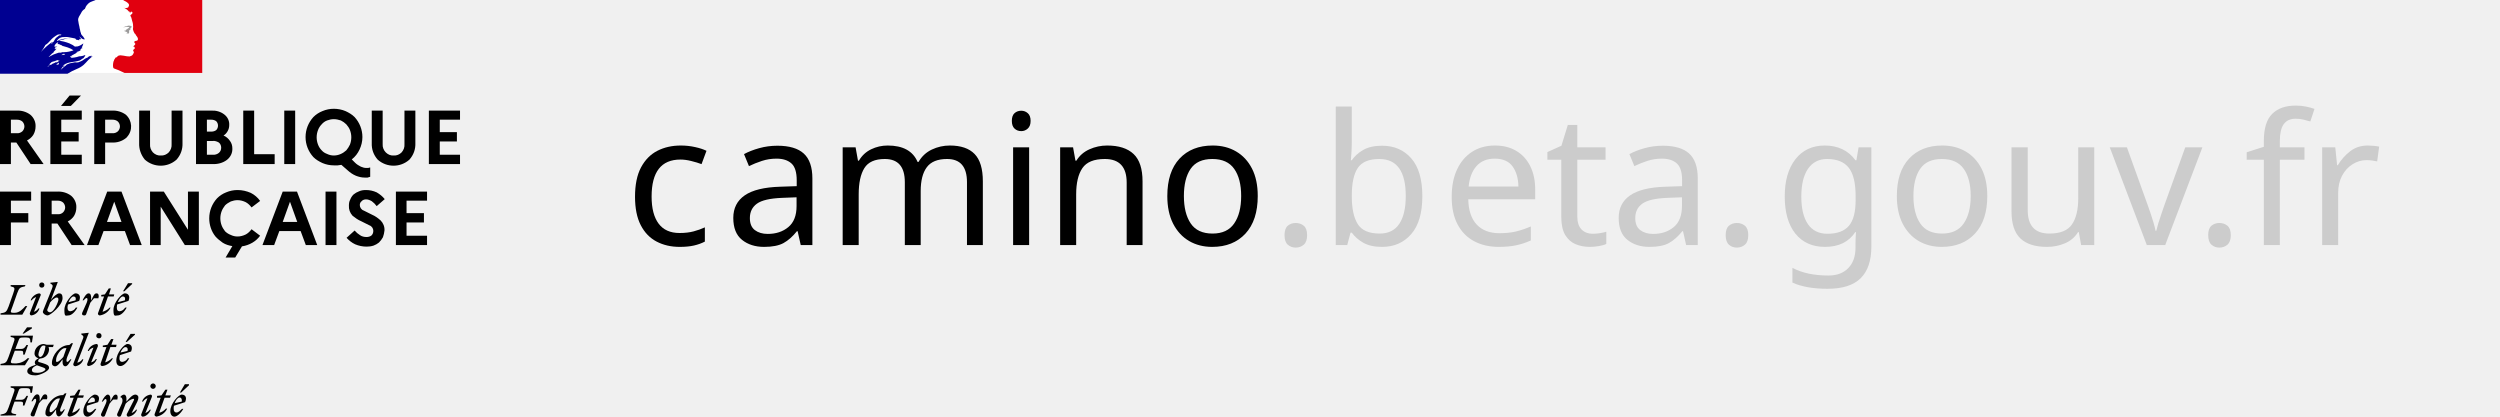
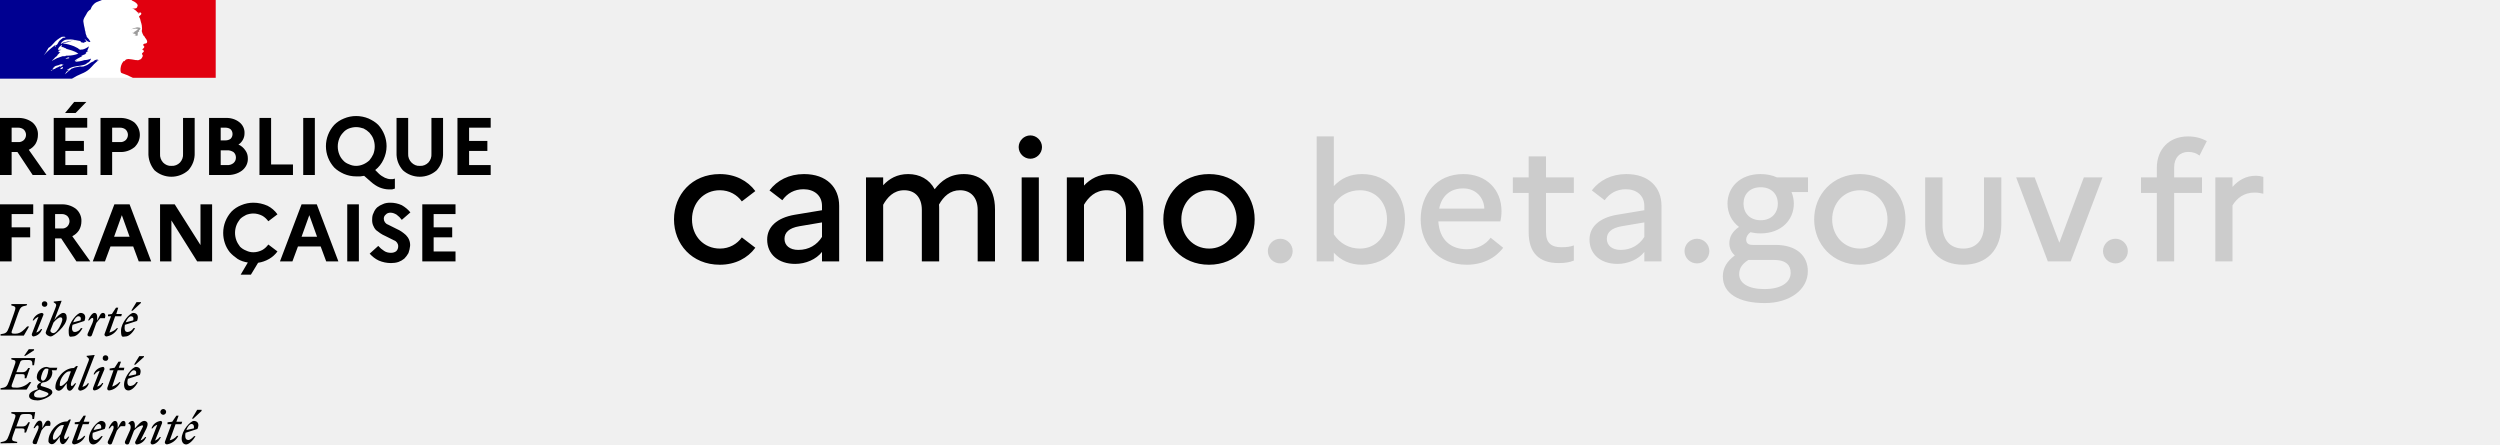
- <svg xmlns="http://www.w3.org/2000/svg" viewBox="0 0 768 128" fill-rule="evenodd" clip-rule="evenodd" stroke-linejoin="round" stroke-miterlimit="2">
-   <g font-family="'Marianne-Medium','Marianne'" font-weight="500" font-size="56">
-     <text x="293.87" y="5.077" transform="translate(-101.87 70.207)">
-             c<tspan x="324.558" y="5.077">a</tspan>mino
-         </text>
-     <text x="492.446" y="5.077" fill="#ccc" transform="translate(-101.87 70.207)">
-             .b<tspan x="544.75px 577.118px" y="5.077px 5.077px">et</tspan>a.<tspan x="647.062px 676.966px 712.638px 746.742px 773.062px 788.182px 809.518px" y="5.077px 5.077px 5.077px 5.077px 5.077px 5.077px 5.077px">gouv.fr</tspan>
-     </text>
+ <svg xmlns="http://www.w3.org/2000/svg" viewBox="0 0 720 128">
+   <g fill-rule="nonzero">
+     <path d="M207.36 71.589c-4.704 0-8.064-3.6-8.064-8.4 0-4.752 3.36-8.4 8.016-8.4 2.784 0 4.992 1.344 6.336 3.216l3.888-2.976c-2.208-2.976-5.808-4.896-10.224-4.896-8.112 0-13.2 6-13.2 13.056 0 7.056 5.088 13.056 13.2 13.056 4.464 0 8.016-1.92 10.224-4.896l-3.888-2.976c-1.344 1.872-3.552 3.216-6.288 3.216zM229.008 76.005c3.024 0 6.048-1.296 7.728-3.456v2.736h4.944V59.301c0-5.328-3.6-9.168-10.128-9.168-4.32 0-7.776 1.824-9.936 4.704l3.696 2.832c1.392-1.968 3.456-3.168 6.096-3.168 3.12 0 5.328 1.824 5.328 4.8v1.248l-7.824 1.296c-5.136.864-7.968 3.504-7.968 7.152 0 4.272 3.264 7.008 8.064 7.008zm-3.072-7.2c0-1.824 1.248-3.12 4.272-3.648l6.528-1.104v4.176c-1.44 2.304-3.792 3.744-6.816 3.744-2.496 0-3.984-1.296-3.984-3.168zM249.408 75.285h4.944v-16.32c1.152-2.064 2.976-4.176 6.048-4.176 3.168 0 5.088 2.112 5.088 5.664v14.832h4.992V60.261c0-.48 0-.912-.048-1.344 1.296-2.304 3.168-4.128 6.048-4.128 3.12 0 5.088 2.112 5.088 5.664v14.832h4.992V60.261c0-6.672-3.888-10.128-8.928-10.128-4.176 0-6.576 1.968-8.448 4.368-1.536-2.88-4.32-4.368-7.632-4.368-3.216 0-5.472 1.344-7.2 3.216v-2.256h-4.944v24.192zM296.736 45.717c1.824 0 3.36-1.536 3.36-3.36 0-1.824-1.536-3.36-3.36-3.36-1.824 0-3.36 1.536-3.36 3.36 0 1.824 1.536 3.36 3.36 3.36zm-2.496 29.568h4.944V51.093h-4.944v24.192zM307.248 75.285h4.944v-16.32c1.248-2.112 3.216-4.176 6.528-4.176 3.456 0 5.568 2.304 5.568 6.144v14.352h4.992V60.741c0-7.008-4.08-10.608-9.408-10.608-3.456 0-5.856 1.392-7.68 3.312v-2.352h-4.944v24.192zM348.192 50.133c-7.824 0-13.152 5.904-13.152 13.056 0 7.152 5.328 13.056 13.152 13.056 7.872 0 13.152-5.904 13.152-13.056 0-7.152-5.28-13.056-13.152-13.056zm.048 21.456c-4.656 0-8.016-3.744-8.016-8.4 0-4.656 3.36-8.4 8.016-8.4 4.56 0 7.92 3.696 7.92 8.4 0 4.608-3.36 8.4-7.92 8.4z" />
+     <path d="M368.736 75.861a3.544 3.544 0 003.552-3.552c0-1.92-1.584-3.552-3.552-3.552-2.016 0-3.6 1.632-3.6 3.552 0 1.968 1.584 3.552 3.6 3.552zM404.64 63.189c0-7.056-4.752-13.056-12.336-13.056-3.504 0-6.096 1.248-8.16 3.456V39.285H379.2v36h4.944v-2.496c2.064 2.208 4.656 3.456 8.16 3.456 7.584 0 12.336-6 12.336-13.056zm-12.96-8.4c4.656 0 7.776 3.648 7.776 8.4 0 4.752-3.12 8.4-7.776 8.4-3.12 0-5.76-1.44-7.536-4.08v-8.64c1.68-2.592 4.368-4.08 7.536-4.08zM432.912 71.349l-3.6-2.88c-1.488 2.016-3.936 3.312-6.864 3.312-4.656 0-7.872-2.736-8.208-8.016h17.856c.192-.72.336-1.824.336-2.976 0-6.144-4.32-10.656-10.992-10.656-7.68 0-12.288 5.808-12.288 13.056 0 7.056 4.944 13.056 13.296 13.056 4.512 0 8.208-1.872 10.464-4.896zm-11.52-17.088c3.744 0 6 2.736 6.096 5.808H414.48c.768-3.744 3.264-5.808 6.912-5.808zM440.256 66.885c0 5.904 2.976 8.88 8.64 8.88 1.872 0 3.216-.24 4.368-.72v-4.368c-.864.336-1.968.528-3.6.528-2.688 0-4.416-1.056-4.416-4.32V55.557h8.016v-4.464h-8.016v-6.048h-4.992v6.048h-4.56v4.464h4.56v11.328zM465.84 76.005c3.024 0 6.048-1.296 7.728-3.456v2.736h4.944V59.301c0-5.328-3.6-9.168-10.128-9.168-4.32 0-7.776 1.824-9.936 4.704l3.696 2.832c1.392-1.968 3.456-3.168 6.096-3.168 3.12 0 5.328 1.824 5.328 4.8v1.248l-7.824 1.296c-5.136.864-7.968 3.504-7.968 7.152 0 4.272 3.264 7.008 8.064 7.008zm-3.072-7.2c0-1.824 1.248-3.12 4.272-3.648l6.528-1.104v4.176c-1.44 2.304-3.792 3.744-6.816 3.744-2.496 0-3.984-1.296-3.984-3.168zM488.736 75.861a3.544 3.544 0 003.552-3.552c0-1.92-1.584-3.552-3.552-3.552-2.016 0-3.6 1.632-3.6 3.552 0 1.968 1.584 3.552 3.6 3.552zM496.176 79.605c0 4.944 4.608 7.68 12.048 7.68 7.344 0 12.432-3.936 12.432-9.168 0-4.368-3.12-7.584-9.36-7.584h-6.576c-1.296 0-1.824-.576-1.824-1.584 0-.72.432-1.44 1.2-2.064.912.192 1.872.336 2.928.336 6 0 9.6-3.888 9.6-8.592 0-1.152-.24-2.304-.672-3.312h4.752v-4.224h-8.928c-1.344-.624-2.928-.96-4.752-.96-5.904 0-9.504 3.84-9.504 8.496 0 2.688 1.2 5.136 3.312 6.72-1.872 1.296-2.784 2.832-2.784 4.752 0 1.248.528 2.544 1.584 3.456-2.256 1.68-3.456 3.6-3.456 6.048zm10.896-16.176c-3.12 0-4.944-2.064-4.944-4.8 0-2.688 1.824-4.704 4.944-4.704s4.944 2.016 4.944 4.704c0 2.736-1.824 4.8-4.944 4.8zm-6.192 15.504c0-1.728.96-3.024 2.688-4.08h7.248c3.696 0 4.896 1.632 4.896 3.696 0 2.832-2.784 4.704-7.584 4.704-4.56 0-7.248-1.632-7.248-4.32zM535.632 50.133c-7.824 0-13.152 5.904-13.152 13.056 0 7.152 5.328 13.056 13.152 13.056 7.872 0 13.152-5.904 13.152-13.056 0-7.152-5.28-13.056-13.152-13.056zm.048 21.456c-4.656 0-8.016-3.744-8.016-8.4 0-4.656 3.36-8.4 8.016-8.4 4.56 0 7.92 3.696 7.92 8.4 0 4.608-3.36 8.4-7.92 8.4zM571.392 64.917c0 4.176-2.256 6.672-5.952 6.672-3.792 0-6-2.496-6-6.672V51.093h-4.992v13.584c0 7.248 4.176 11.568 10.992 11.568 6.768 0 10.944-4.32 10.944-11.568V51.093h-4.992v13.824zM580.656 51.093l9.12 24.192h6.576l9.168-24.192h-5.376l-7.056 18.816-7.104-18.816h-5.328zM609.264 75.861a3.544 3.544 0 003.552-3.552c0-1.92-1.584-3.552-3.552-3.552-2.016 0-3.6 1.632-3.6 3.552 0 1.968 1.584 3.552 3.6 3.552zM616.608 51.093v4.464h4.56v19.728h4.992V55.557h8.016v-4.464h-8.016v-2.928c0-2.736 1.632-4.416 4.08-4.416 1.344 0 2.4.432 3.216 1.056l2.112-4.176c-1.392-.768-3.216-1.344-5.424-1.344-5.616 0-8.976 3.888-8.976 9.024v2.784h-4.56zM638.016 75.285h4.944V59.157c1.248-2.064 3.264-3.696 6.336-3.696 1.008 0 1.776.144 2.544.336v-4.848a7.212 7.212 0 00-2.112-.336c-2.976 0-5.088 1.344-6.768 3.216v-2.736h-4.944v24.192z" fill="#ccc" />
  </g>
  <g fill-rule="nonzero">
    <path d="M55.188 122.098c.398 0 .797.399.638 1.276l-2.154.479c.319-.957.957-1.755 1.516-1.755m1.116 3.509h-.399c-.558.559-1.116 1.117-1.674 1.117-.559 0-.878-.399-.878-1.117 0-.319 0-.638.08-.957l3.429-1.116c.718-1.595-.079-2.313-1.036-2.313-.957 0-3.509 2.712-3.509 5.104 0 1.037.558 1.675 1.276 1.675.717 0 1.914-.957 2.711-2.393m-.638-5.024l2.393-2.233v-.319h-1.276l-1.516 2.552h.399zm-7.417 1.595h1.117l-1.835 4.945c-.159.319 0 .717.319.797.08 0 .08 0 .16.08 1.435-.239 2.711-1.117 3.35-2.472h-.399c-.559.638-1.276 1.116-2.074 1.276l1.675-4.626h1.675l.239-.718h-1.675l.638-1.754h-.638l-1.196 1.754-1.356.16v.558zm-1.595-.239c.16-.479-.159-.718-.399-.718-1.196.16-2.233.957-2.631 2.153h.319c.319-.478.797-.877 1.355-1.036l-1.914 4.944c-.079.319.08.638.399.718h.08c.877 0 1.994-.957 2.472-2.153h-.319c-.319.478-.797.797-1.356 1.036l1.994-4.944zm.399-2.472c.478-.08.797-.399.797-.878 0-.398-.398-.797-.797-.797-.479 0-.798.319-.877.797 0 .479.398.878.877.878m-11.006 7.576c-.159.319-.079.718.24.877.079.08.239.08.319.08.398 0 .478-.08.638-.479l1.355-3.509c.638-.717 1.436-1.276 2.313-1.515.399 0 .319.319.08.718l-1.994 3.908c-.159.239-.08.638.16.797.079.08.239.08.319.08 1.196-.16 2.233-1.037 2.631-2.153h-.319c-.319.478-.797.797-1.355 1.036l1.754-3.509c.16-.398.319-.797.319-1.196.08-.478-.319-.877-.797-.957h-.16c-.797 0-1.675.957-2.711 2.153v-.957c0-.638-.24-1.196-.798-1.196-.478.08-.877.399-1.116.798.638 0 .957.957.478 1.993l-1.356 3.031zm0-4.307c.24-.797.08-1.515-.478-1.515-.558 0-.957.558-1.675 2.153v-.957c0-.638-.239-1.196-.797-1.196-.559 0-1.356 1.037-1.835 2.153h.319c.319-.478.638-.797.878-.797.239 0 .478.478 0 1.515l-1.356 2.951c-.16.319-.08.718.239.877.08.08.239.08.319.08.399 0 .479-.08.638-.479l1.356-3.509c.319-.478.718-.877 1.116-1.276h1.276zm-7.656-.638c.479 0 .878.399.718 1.276l-2.153.479c.319-.957.957-1.755 1.435-1.755m1.197 3.509h-.399c-.558.559-1.117 1.117-1.675 1.117s-.877-.399-.877-1.117c0-.319 0-.638.08-.957l3.429-1.116c.718-1.595-.08-2.313-1.037-2.313s-3.509 2.712-3.509 5.104c0 1.037.479 1.675 1.276 1.675.798 0 1.914-.957 2.712-2.393m-8.055-3.429h1.116l-1.834 4.945c-.16.319 0 .717.319.797.08 0 .08 0 .159.08a4.056 4.056 0 003.27-2.472h-.319c-.558.638-1.276 1.116-2.073 1.276l1.674-4.626h1.675l.24-.718h-1.675l.638-1.754h-.638l-1.197 1.754-1.355.16v.558zm-6.301 3.828c0-1.515 1.675-3.589 2.632-3.589h.558l-.957 2.632c-.558.718-1.435 1.595-1.834 1.595s-.399-.239-.399-.638m5.184-5.184h-.478l-.559.559h-.159c-2.871 0-5.264 3.19-5.264 5.502-.079.559.319.957.878 1.037h.159c.718 0 1.436-1.037 2.233-2.153v.319c-.08 1.196.319 1.834.877 1.834.559 0 1.356-1.116 1.835-2.153h-.319c-.319.478-.638.718-.878.718-.239 0-.478-.479 0-1.436l1.675-4.227zm-5.981 1.835c.239-.798.08-1.516-.558-1.516s-.878.559-1.675 2.154v-.957c0-.638-.16-1.197-.798-1.197s-1.276 1.037-1.754 2.154h.319c.319-.479.638-.798.877-.798s.479.479 0 1.515l-1.356 2.951c-.239.558 0 .957.559.957.558 0 .478-.08.638-.478l1.276-3.509c.319-.479.717-.878 1.196-1.276h1.276zm-9.57 4.944l.159-.319c-1.674-.319-1.834-.319-1.196-2.153l.638-1.755H6.3c.798 0 .878.319.718 1.197h.479l1.116-2.951h-.478c-.399.718-.718 1.196-1.675 1.196H4.705l.957-2.632c.24-.797.479-.957 1.595-.957h.798c1.116 0 1.276.319 1.276 1.436h.478l.319-1.994H3.27v.399c1.356.239 1.435.399.797 2.073l-1.435 4.068c-.638 1.754-.877 1.834-2.472 2.153v.319l4.705-.08zm33.655-20.974c.478 0 .877.319.638 1.196l-2.154.479c.399-.957 1.037-1.675 1.516-1.675m1.196 3.429h-.479c-.319.638-.957 1.037-1.674 1.117-.559 0-.878-.319-.878-1.117 0-.319.08-.638.16-.957l3.429-1.116c.638-1.595-.159-2.313-1.116-2.313-.957 0-3.43 2.711-3.43 5.104 0 1.116.479 1.675 1.276 1.675.798 0 1.914-.878 2.712-2.393m-.718-5.024l2.472-2.233v-.239h-1.355l-1.516 2.472h.399zm-7.417 1.595h1.117l-1.755 4.944c-.159.479 0 .878.479.878 1.435-.16 2.632-1.117 3.27-2.393h-.319c-.559.558-1.276 1.037-2.074 1.276l1.595-4.705h1.755l.159-.718h-1.595l.638-1.754h-.718l-1.116 1.754-1.436.239v.479zm-1.515-.239c.08-.479-.159-.718-.399-.718-1.276.159-2.312.957-2.711 2.153h.319c.319-.558.877-.877 1.435-1.037l-1.914 4.945c-.159.478.16.718.399.718 1.196-.16 2.153-1.037 2.552-2.154h-.319c-.319.559-.877.878-1.435 1.037l2.073-4.944zm.319-2.473c.399.08.718-.239.798-.638v-.159c0-.479-.319-.798-.798-.798-.478 0-.797.319-.797.798-.08.399.239.718.638.797h.159m-6.619 7.417l3.509-9.092h-.16l-2.153.24v.239l.399.319c.399.319.319.558-.08 1.515l-2.712 7.098c-.159.319 0 .718.319.798.08 0 .08 0 .16.079 1.196-.159 2.233-.957 2.552-2.153h-.319c-.319.558-.877.877-1.515 1.037m-6.54-.798c0-1.595 1.675-3.668 2.632-3.668h.558l-.957 2.711c-.558.638-1.435 1.516-1.914 1.516-.478 0-.319-.24-.319-.638m5.184-5.104h-.479l-.638.558h-.079c-2.871 0-5.264 3.19-5.264 5.503-.08.558.319.957.877 1.036h.08c.798 0 1.515-1.036 2.313-2.153v.399c-.08 1.116.239 1.754.877 1.754s1.276-1.116 1.834-2.153h-.319c-.398.479-.717.798-.957.798-.239 0-.398-.479 0-1.516l1.755-4.226zm-12.601 8.214c0-.638.638-1.037 1.516-1.436l1.355.479c.957.319 1.276.478 1.276.797 0 .319-1.036 1.037-2.392 1.037-1.356 0-1.755-.239-1.755-.877m2.552-3.988c-.398 0-.558-.398-.558-.797s.558-2.712 1.515-2.712c.957 0 .559.319.559.718 0 .399-.559 2.791-1.516 2.791m2.712 3.35c0-.798-.718-1.037-1.914-1.436-1.196-.398-1.436-.319-1.436-.638 0-.398.24-.717.638-.797 1.516-.08 2.632-1.276 2.712-2.791 0-.24-.08-.479-.16-.718h1.356l.239-.718h-2.153l-.877-.239c-1.515 0-2.791 1.276-2.871 2.791-.08.798.478 1.436 1.276 1.595-.798.399-1.196.798-1.196 1.276 0 .239.079.558.319.718-1.835.558-2.632 1.116-2.632 1.994 0 .877 1.116 1.276 2.472 1.276 1.356 0 4.227-1.276 4.227-2.313m-8.693-5.264c.798 0 .798.319.718 1.197h.478l1.037-2.951h-.478c-.399.638-.718 1.196-1.595 1.196H4.705l.957-2.472c.24-.877.479-1.037 1.595-1.037h.798c1.116 0 1.276.319 1.276 1.515h.478l.319-2.073H3.27v.399c1.356.239 1.435.398.797 2.073l-1.435 4.067c-.638 1.755-.877 1.914-2.472 2.154v.398h7.496l1.356-2.153h-.558c-.878.957-2.154 1.515-3.509 1.595-1.994 0-1.835-.08-1.117-1.994l.718-1.914H6.38zm.957-5.263l2.472-1.595v-.319H8.294l-1.356 1.914h.399zm30.385-11.405c.479 0 .877.319.638 1.197l-2.153.558c.399-1.037 1.037-1.755 1.515-1.755m1.196 3.43h-.478c-.399.638-.957 1.036-1.675 1.116-.558 0-.877-.319-.877-1.116 0-.798.08-.638.08-.957l3.509-1.117c.638-1.595-.16-2.313-1.117-2.313s-3.509 2.792-3.509 5.104c0 2.313.558 1.675 1.356 1.675.797 0 1.914-.877 2.711-2.392m-.717-5.025l2.392-2.233v-.239h-1.276l-1.515 2.472h.399zm-7.098 1.595h.877L30.146 96.1c-.16.239 0 .638.239.717.08.08.16.08.319.08 1.436-.239 2.632-1.116 3.27-2.392h-.319c-.558.638-1.356 1.036-2.153 1.276l1.674-4.706h1.755l.159-.638h-1.595l.559-1.834h-.638l-1.197 1.834-1.116.16v.478zm-.877.559c.239-.798.079-1.516-.559-1.516s-.877.559-1.674 2.233v-.957c0-.638-.16-1.276-.798-1.276s-1.356 1.117-1.834 2.154h.319c.399-.479.718-.718.957-.718s.399.399 0 1.435l-1.356 3.031c-.239.558 0 .877.558.877.319.08.559-.159.638-.399l1.276-3.509 1.117-1.355h1.356zm-7.657-.559c.479 0 .878.319.638 1.197l-2.153.558c.399-1.037 1.037-1.755 1.515-1.755m1.197 3.43h-.479c-.319.638-.957 1.036-1.675 1.116-.558 0-.877-.319-.877-1.116 0-.319.08-.638.16-.957l3.429-1.117c.638-1.595-.16-2.313-1.117-2.313s-3.429 2.792-3.429 5.104c0 2.313.479 1.675 1.276 1.675.798 0 1.914-.877 2.712-2.392m-8.454 1.435c-.319 0-.797-.319-.797-.638s.159-.478.319-.957l.558-1.435c.558-.718 1.515-1.516 1.994-1.516.478 0 .558.24.558.718 0 .479-1.276 3.828-2.632 3.828m3.908-4.386c0-1.037-.399-1.436-1.037-1.436-.638 0-1.754.957-2.552 2.074l2.074-5.423v-.16l-2.233.24v.239l.478.319c.399.319.239.638-.08 1.515l-2.312 5.742c-.16.399-.319.718-.399 1.117 0 .558.797 1.116 1.515 1.116.718 0 4.546-3.03 4.546-5.343m-6.779-.718c.16-.239.08-.558-.159-.638-.08 0-.16-.08-.24-.08-1.196.16-2.233 1.037-2.631 2.154h.319c.319-.479.797-.798 1.355-1.037l-1.914 4.944c-.079.319.08.638.399.718h.08c1.196-.159 2.153-1.037 2.472-2.153h-.319c-.319.478-.797.877-1.356 1.037l1.994-4.945zm.399-2.472c.478 0 .797-.319.797-.798 0-.478-.319-.797-.797-.797-.479 0-.798.319-.798.797 0 .479.319.798.798.798m-5.024-.798H3.27v.399c1.276.319 1.435.399.797 2.153l-1.435 4.068C1.994 95.86 1.755 96.02.16 96.259v.399h6.699l1.515-2.632h-.558c-.798.877-1.835 2.074-3.35 2.074-1.515 0-1.276-.16-.638-1.914l1.436-4.068c.638-1.754.877-1.834 2.392-2.153l.16-.399zM0 50.402V33.974h5.024c1.516-.08 3.031.319 4.307 1.276 1.037.877 1.675 2.233 1.595 3.589 0 .957-.239 1.834-.718 2.631a4.868 4.868 0 01-1.914 1.675l5.104 7.257H9.411l-4.387-6.619H3.35v6.619H0zm5.184-13.637H3.35v4.147h1.834c.638.08 1.196-.159 1.675-.558.398-.399.638-.957.638-1.515 0-.559-.24-1.117-.638-1.516-.479-.398-1.037-.558-1.675-.558zM15.472 50.402V33.974h9.649v2.791h-6.3v3.828h5.343v2.871h-5.343v4.067h6.3v2.871h-9.649zm6.3-17.864h-3.031l2.632-3.19h3.509l-3.11 3.19zM28.95 50.402V33.974h5.502a6.632 6.632 0 014.227 1.276c1.994 1.834 2.153 4.865.319 6.858-.08.08-.159.24-.319.319a6.257 6.257 0 01-4.227 1.356h-2.153v6.619H28.95zm5.582-13.637h-2.233v4.147h2.233c.638.08 1.196-.159 1.675-.558.399-.399.638-.957.638-1.515 0-.559-.239-1.117-.638-1.516-.479-.398-1.037-.558-1.675-.558zM52.715 44.262V33.974h3.35v9.969c.08 1.914-.558 3.668-1.834 5.104a7.31 7.31 0 01-9.73 0c-1.196-1.436-1.834-3.27-1.755-5.104v-9.969h3.35v10.288c-.08.957.239 1.834.877 2.552.638.638 1.515 1.036 2.393.957.957.079 1.834-.319 2.472-.957.638-.718.957-1.595.877-2.552zM60.212 50.402V33.974h4.705c1.436-.08 2.871.319 3.988 1.196 1.036.798 1.595 1.994 1.515 3.27 0 .638-.16 1.276-.479 1.834-.319.558-.717 1.037-1.276 1.356.798.319 1.516.957 1.994 1.675.479.638.718 1.435.718 2.233.08 1.435-.558 2.711-1.675 3.588-1.276.957-2.871 1.356-4.466 1.276h-5.024zm4.705-13.637h-1.356v3.669h1.356c.558 0 1.117-.16 1.515-.479.718-.718.718-1.994 0-2.711-.398-.319-.957-.479-1.515-.479zm.479 6.54h-1.835v4.226h1.835c.638.08 1.355-.159 1.834-.558.478-.399.718-.957.718-1.595s-.24-1.196-.718-1.595c-.558-.319-1.196-.558-1.834-.478zM74.726 50.402V33.974h3.35v13.398h6.3v3.03h-9.65zM87.327 33.974h3.35v16.429h-3.35zM109.099 50.004c.479.478 1.117.877 1.755 1.196.558.239 1.116.399 1.674.399h.559l.638-.16v2.871l-.798.24h-.957c-.877 0-1.834-.24-2.632-.559-.957-.398-1.754-.957-2.552-1.674l-1.914-1.675-1.116.159h-1.196a8.907 8.907 0 01-3.51-.718c-1.036-.478-1.993-1.036-2.791-1.834-1.515-1.675-2.392-3.828-2.392-6.141 0-2.312.877-4.466 2.392-6.14a8.1 8.1 0 012.791-1.835 8.923 8.923 0 013.51-.717c1.196 0 2.472.239 3.588.717 1.037.479 1.994 1.037 2.792 1.835 1.515 1.674 2.392 3.828 2.392 6.14 0 1.356-.319 2.632-.877 3.828-.558 1.197-1.356 2.233-2.393 3.031l1.037 1.037zm-6.539-2.233c1.435 0 2.791-.638 3.828-1.595.478-.559.797-1.117 1.116-1.755a6.167 6.167 0 000-4.466c-.239-.638-.638-1.196-1.116-1.754a6.387 6.387 0 00-1.675-1.197c-.718-.239-1.436-.398-2.153-.398-.718 0-1.436.159-2.074.398a4.078 4.078 0 00-1.675 1.197 5.064 5.064 0 00-1.116 1.754 6.156 6.156 0 000 4.466 5.078 5.078 0 001.116 1.755c.479.558 1.037.877 1.675 1.116a4.655 4.655 0 002.074.479zM124.252 44.262V33.974h3.349v9.969c.08 1.914-.558 3.668-1.834 5.104a7.31 7.31 0 01-9.73 0c-1.276-1.436-1.914-3.19-1.834-5.104v-9.969h3.35v10.288c-.08.957.319 1.914.957 2.552.638.638 1.515 1.036 2.392.957.957.079 1.834-.319 2.472-.957.638-.718.957-1.595.878-2.552zM131.748 50.402V33.974h9.57v2.791h-6.22v3.828h5.263v2.871h-5.263v4.067h6.22v2.871h-9.57zM0 75.285V58.856h9.57v2.791H3.35v3.828h5.343v2.871H3.35v6.939H0zM12.521 75.285V58.856h5.024c1.515-.08 3.031.319 4.307 1.276 1.036.877 1.674 2.233 1.595 3.589 0 .957-.24 1.834-.718 2.632a4.879 4.879 0 01-1.914 1.674l5.184 7.258h-3.988l-4.386-6.62H15.87v6.62h-3.349zm5.263-13.638H15.87v4.147h1.914c.559.08 1.197-.159 1.595-.558.399-.399.638-.957.638-1.515 0-.558-.239-1.117-.638-1.515a2.435 2.435 0 00-1.595-.559zM26.717 75.285l6.22-16.429h4.386l6.221 16.429h-3.589l-1.595-4.307h-6.539l-1.595 4.307h-3.509zm6.14-7.098h4.466l-2.233-6.221-2.233 6.221zM46.096 75.285V58.856h4.227l7.417 11.723V58.856h3.349v16.429h-4.306l-7.417-11.803v11.803h-3.27zM72.972 72.653c.877 0 1.754-.239 2.552-.638.718-.399 1.276-.957 1.755-1.595l2.631 1.994a7.747 7.747 0 01-2.392 2.153 8.952 8.952 0 01-3.19 1.116l-2.074 3.43h-2.951l2.074-3.509c-1.037-.16-2.074-.479-2.951-1.037-.797-.558-1.595-1.196-2.233-1.914a8.477 8.477 0 01-1.435-2.632 9.153 9.153 0 01-.479-2.951c0-2.312.877-4.466 2.393-6.14a8.08 8.08 0 012.791-1.835 8.919 8.919 0 013.509-.717c1.435 0 2.791.319 4.067.877a7.785 7.785 0 012.871 2.472l-2.631 1.994c-.479-.638-1.037-1.196-1.755-1.595-.798-.399-1.675-.638-2.552-.638-.718 0-1.436.159-2.074.399-.638.319-1.276.717-1.754 1.196-.399.558-.798 1.116-1.037 1.754a6.167 6.167 0 000 4.466c.239.638.638 1.197 1.037 1.755a5.064 5.064 0 001.754 1.116 4.655 4.655 0 002.074.479zM80.628 75.285l6.221-16.429h4.386l6.22 16.429h-3.509l-1.595-4.307h-6.539l-1.595 4.307h-3.589zm6.221-7.098h4.466l-2.233-6.221-2.233 6.221zM100.007 58.856h3.35v16.429h-3.35zM106.467 73.052l2.473-2.233a7.249 7.249 0 001.674 1.435c.559.399 1.276.558 1.994.558.558 0 1.117-.159 1.515-.478.399-.399.559-.877.559-1.436 0-.717-.479-1.435-1.197-1.674l-2.552-1.276c-.957-.399-1.834-1.037-2.631-1.675-.798-.877-1.197-1.994-1.117-3.11 0-.638.08-1.276.399-1.835a4.245 4.245 0 011.037-1.595 5.76 5.76 0 011.674-.957c.638-.319 1.436-.398 2.154-.398 1.116 0 2.233.239 3.269.717.957.559 1.755 1.197 2.473 2.074l-2.473 2.153a6.826 6.826 0 00-1.515-1.515c-.558-.319-1.116-.558-1.754-.558-.479 0-1.037.159-1.356.558-.399.319-.558.718-.558 1.196 0 .718.478 1.436 1.196 1.675l2.552 1.276c.957.399 1.834 1.037 2.632 1.754.797.798 1.276 1.914 1.196 3.111a8.719 8.719 0 01-.479 2.073 7.56 7.56 0 01-1.196 1.595 5.72 5.72 0 01-1.675.957c-.717.239-1.435.319-2.153.319a8.906 8.906 0 01-3.509-.718c-1.037-.478-1.914-1.196-2.632-1.993zM121.62 75.285V58.856h9.57v2.791h-6.3v3.828h5.343v2.871h-5.343v4.068h6.3v2.871h-9.57z" />
    <path d="M25.68 19.938l.718-.718c.398-.479.957-1.037 1.435-1.436l.479-.398c.079-.08.079-.08.079-.16l-.558.319s-.08 0 0-.08l.399-.319h-.08c-.558 0-1.037.24-1.356.638h-.159c-.638.24-1.117.798-1.755 1.037l-.797.319a2.27 2.27 0 01-1.037 0l-1.595.319-.798.319h-.079l-.319.319c-.24.16-.479.319-.718.558h-.08l-.718.718h-.079c.079 0 .079-.08.159-.159 0-.08 0-.08.08-.16s.159-.239.159-.319l.718-.478c-.08 0-.08 0-.08-.08h-.159c-.08.159-.16.319-.319.319 0-.08 0-.08.08-.08l.319-.239.478-.319h.08l-.718.319h-.08s0 .08-.079 0l.239-.239h.08c1.355-1.037 3.269-.798 4.864-1.356l.399-.239c.16-.08.319-.319.638-.399.319-.239.559-.638.718-1.037h-.08a4.733 4.733 0 01-1.834.399c-.877.319-1.914.478-2.871.478h.239c0-.079.08-.159.16-.239h.159c0-.08 0-.08.08-.08h.159c-.159-.159-.398.16-.638 0-.239-.159.08-.159.16-.239h.159c0-.08 0-.08.08-.159.638-.399 1.276-.638 1.834-1.037.559-.399-.159.159-.319.08-.159-.08 0-.16.08-.16.479-.159.957-.319 1.356-.558-.16 0-.319.159-.479 0h.24v-.16c0-.079 0-.079.079-.079h-.079l.239-.16h-.08a.726.726 0 01.558-.239c-.079-.08-.239 0-.239-.08s.08-.08.16-.08h-.16c-.08 0-.08 0-.08-.079 0-.08 0-.08.08-.08.16-.319.319-.718.399-1.037h-.08a4.532 4.532 0 01-1.754.877h-.24c-.239.08-.478.08-.717-.079l-.399-.319-1.117-.559c-1.036-.398-2.153-.717-3.269-.797.478-.16 1.036-.319 1.515-.399.718-.319 1.435-.399 2.153-.399-.159-.079-.319 0-.399 0-.638 0-1.276.08-1.834.24l-1.276.319c-.239.079-.399.398-.638.319v-.16c.399-.558.957-.957 1.595-1.037.718-.079 1.515-.079 2.233.08l1.675.319c.159 0 .239.319.399.399.159.08.478 0 .797.159.319.16-.08-.159 0-.239.08-.08.319 0 .558-.08.24-.079-.319-.558-.478-.877.319.319.638.558 1.037.798.239.159.718.239.638 0-.239-.479-.559-.878-.957-1.276v-.16h-.16v-.399c-.159-.079-.08-.239-.239-.319-.16-.079 0-.558-.08-.797s-.159-.479-.159-.718c-.16-.718-.319-1.356-.399-2.073-.08-.798.478-1.436.877-2.154a2.811 2.811 0 011.197-1.355c.159-.479.398-.957.797-1.356a2.83 2.83 0 011.276-.877L29.348 0h8.534l.159.16.638.319c.319.159.558.398.798.638.079.159.239.398.159.558-.08.159-.159.558-.319.638-.319.159-.638.159-.957.159l-.478-.159c.638.239 1.276.638 1.674 1.196l.399.16c-.08.079-.159.159-.08.239h.08c.239-.08.16-.479.479-.319.239.08.319.319.239.478 0 .08-.08.08-.08.16l-.478.399c-.08.079-.08.239 0 .319l.239.478.239.957c.239.638.319 1.276.319 1.914 0 .319-.159.638-.08.957l.479.957c.239.16.399.399.478.638.24.399.718.877.559 1.356-.16.478-.638.239-.957.478-.319.24 0 .559.159.718.16.16-.319.638-.558.798-.239.159.239.079.239.159s.319.319.16.558c-.16.24-.718.399-.399.798.319.399 0 .638-.08.877-.159.319-.399.558-.797.638-.24.16-.559.16-.798.08h-.239c-.718-.16-1.436-.239-2.153-.319l-.638.159-.479.479h-.239l-.319.478c0 .08 0 .08-.08.08l-.319.798c-.239.957-.159 1.834.08 1.993.239.16 1.435.479 2.313.957l1.036.479H20.735a18.484 18.484 0 012.791-1.436c.798-.319 1.516-.717 2.154-1.276m-6.54-3.03c-.08 0-.239.08-.239 0s.319-.239.558-.319c.239-.08.16-.16.239-.08l.319.16c-.239.239-.558.159-.877.239m-6.539-.957c.478-.638.957-1.356 1.355-2.153.479-.319.957-.638 1.436-1.037.638-.798 1.515-1.436 2.392-1.914.399-.08.798-.08 1.117.08-.16.159-.399.159-.558.239h-.08v-.16c-.399.479-1.037.718-1.356 1.276-.319.559-.399.957-.957 1.037-.558.08 0-.08-.08-.08-1.196.878-2.312 1.835-3.269 2.951m3.509-2.791c0 .08-.08.08-.08.159 0 .08-.08.16-.16.16h-.079c0-.16.159-.399.319-.319m1.993 6.3c0 .08-.079.08-.079.16 0 .079.079 0 .079.079l-.319.16c-.079 0-.079 0-.079.08h-.16c-.08.079-.319.079-.239 0l.319-.319c.08-.08.159-.08.159-.16h.319m-.717-.319l-.559.319-.558.239h-.08l-.398.319h-.24c0 .08 0 .08-.079.08h-.08c0 .08 0 .08-.08.08h-.08c-.079.08-.159.08-.159.159l-.239.24h-.24l.16-.16h.159c0-.08.08-.159.16-.159 0-.08 0-.08.08-.08.079-.08.079-.08.079-.16.08-.079.16-.159.16-.239l-.16.16c-.079 0-.079 0-.079-.08.079 0 .079 0 .079-.08h.08l.16-.239h.159v-.16c.479-.398 1.117-.319 1.675-.638s.478.08.638 0h.399l-1.037.718m.877-2.951c-.08-.079.08 0 .16-.159h-.319l-.718.239-.877.319a21.21 21.21 0 01-1.356.718c-.08 0-.08 0-.08-.08l.319-.239a5.373 5.373 0 011.196-1.117v-.159l.479-.479a.957.957 0 01.399-.398h-.16c-.159 0-.319.079-.478-.08l.239-.16h-.08c-.08-.159.08-.239.239-.239l.479-.159c-.319-.08-.638.079-.957-.08a1.972 1.972 0 011.116-1.276h.08c0 .239-.08.399-.319.399l1.037.319c0 .079 0 .079-.08.079s-.08 0-.08-.079c.16.159.479.079.638.239.16.159-.239 0-.319 0 1.276.399 2.712.638 3.828 1.515-.957.319-1.914.399-2.95.399h-.399c-.16 0-.319 0-.399.159h-.558" fill="#fff" />
    <path d="M25.68 19.938l.718-.718c.398-.479.957-1.037 1.435-1.436l.479-.398c.079-.08.079-.08.079-.16l-.558.319s-.08 0 0-.08l.399-.319h-.08c-.558 0-1.037.24-1.356.638h-.159c-.638.24-1.117.798-1.755 1.037l-.797.319a2.27 2.27 0 01-1.037 0l-1.595.319-.798.319h-.079l-.319.319-.718.558c-.08 0-.08 0-.08.08l-.718.638h-.079c.079 0 .079-.08.159-.159 0-.08 0-.08.08-.16s.159-.239.159-.319l.718-.478c-.08 0-.08 0-.08-.08h-.159c-.08.159-.16.319-.319.319 0-.08 0-.08.08-.08l.319-.239.478-.319h.08l-.718.319h-.08s0 .08-.079 0l.239-.239h.08c1.355-1.037 3.269-.798 4.864-1.356l.399-.239c.16-.08.319-.319.638-.399.319-.239.559-.638.718-1.037h-.08a4.733 4.733 0 01-1.834.399c-.877.319-1.914.478-2.871.478h.239c0-.079.08-.159.16-.239h.159c0-.08 0-.08.08-.08h.159c-.159-.159-.398.16-.638 0-.239-.159.08-.159.16-.239h.159c0-.08 0-.08.08-.159.638-.399 1.276-.638 1.834-1.037.559-.399-.159.159-.319.08-.159-.08 0-.16.08-.16.479-.159.957-.319 1.356-.558-.16 0-.319.159-.479 0h.24v-.16c0-.079 0-.079.079-.079h-.079l.239-.16h-.08a.726.726 0 01.558-.239c-.079-.08-.239 0-.239-.08s.08-.08.16-.08h-.16c-.08 0-.08 0-.08-.079 0-.08 0-.08.08-.08.16-.319.319-.718.399-1.037h-.08a4.532 4.532 0 01-1.754.877h-.24c-.239.08-.478.08-.717-.079l-.399-.319-1.117-.559c-1.036-.398-2.153-.717-3.269-.797.478-.16 1.036-.319 1.515-.399.718-.319 1.435-.399 2.153-.399-.159-.079-.319 0-.399 0-.638 0-1.276.08-1.834.24l-1.276.319c-.239.079-.399.398-.638.319v-.16c.399-.558.957-.957 1.595-1.037.718-.079 1.515-.079 2.233.08l1.675.319c.159 0 .239.319.399.399.159.08.478 0 .797.159.319.16-.08-.159 0-.239.08-.08.319 0 .558-.08.24-.079-.319-.558-.478-.877.399.239.638.638 1.037.798.399.159.718.239.638 0-.239-.479-.559-.878-.957-1.276v-.16h-.16v-.399c-.159-.079-.08-.239-.159-.319-.08-.079-.08-.558-.16-.797s-.159-.479-.159-.718c-.16-.718-.319-1.356-.399-2.073-.08-.798.478-1.436.877-2.154a2.811 2.811 0 011.197-1.355c.159-.479.398-.957.797-1.356a2.83 2.83 0 011.276-.877L29.348 0H0v22.649h20.735a18.387 18.387 0 012.791-1.435c.798-.319 1.516-.718 2.154-1.276m-6.54-3.031c-.08 0-.239.08-.239 0s.319-.239.558-.319c.239-.08.16-.159.239-.08l.319.16c-.239.239-.558.159-.877.239m-6.539-.957c.478-.638.957-1.356 1.355-2.153.559-.319 1.037-.798 1.436-1.276.638-.798 1.515-1.436 2.392-1.914.399-.08.798-.08 1.117.08-.16.159-.399.159-.558.239h-.08v-.16c-.399.479-1.037.718-1.356 1.276-.319.559-.399.957-.957 1.037-.558.08 0-.08-.08-.08-1.196.878-2.312 1.835-3.269 2.951m3.509-2.791c0 .08-.08.08-.08.159 0 .08-.08.16-.16.16h-.079c0-.16.159-.399.319-.319m1.993 6.3c0 .08-.079.08-.079.16 0 .079.079 0 .079.079l-.319.16h-.239c-.08.08-.319.08-.239 0l.319-.319c.08-.08.159-.08.159-.16.08 0 .08 0 .08-.079h.239m-.717-.319l-.559.319-.558.239h-.08l-.398.319h-.24c0 .08 0 .08-.079.08h-.08c0 .079 0 .079-.08.079h-.08c-.079.08-.159.08-.159.16l-.239.239h-.24l.16-.159h.159c0-.08.08-.16.16-.16 0-.08 0-.08.08-.08.079-.079.079-.079.079-.159.08-.08.16-.16.16-.239l-.16.159c-.079 0-.079 0-.079-.08.079 0 .079 0 .079-.079h.08l.16-.24h.159v-.159c.479-.399 1.117-.319 1.675-.638s.478.08.638 0h.399l-1.037.718m.877-2.951c-.08-.08.08 0 .16-.16h-.319l-.718.24-.877.319c-.399.239-.878.478-1.356.717-.08 0-.08 0-.08-.079l.319-.24a5.392 5.392 0 011.196-1.116v-.16l.479-.478a.96.96 0 01.399-.399h-.16c-.159 0-.319.08-.478-.08l.239-.159h-.08c-.08-.16.08-.239.239-.239l.479-.16c-.319-.08-.638.08-.957-.08a1.975 1.975 0 011.116-1.276h.08c0 .24-.08.399-.319.399l1.037.319c0 .08 0 .08-.08.08s-.08 0-.08-.08c.16.16.479.08.638.239.16.16-.239 0-.319 0 1.276.399 2.712.638 3.828 1.516-.957.319-1.914.558-2.95.558h-.399c-.16 0-.319 0-.399.159h-.558" fill="#000091" />
    <path d="M62.126 0H37.882l.159.16.638.319c.319.159.558.398.798.638.079.159.239.398.159.558-.08.159-.159.558-.319.638-.319.159-.638.159-.957.159l-.478-.159c.638.239 1.276.638 1.674 1.196l.399.16c-.08.079-.159.159-.08.239h.08c.239-.08.16-.479.479-.319.239.08.319.319.239.478 0 .08-.08.08-.08.16l-.478.399c-.08.079-.08.239 0 .319l.239.478.239.957c.239.638.319 1.276.319 1.914 0 .319-.159.638 0 .957.08.319.239.638.399.957.239.16.399.399.478.638.319.399.718.877.559 1.356-.16.478-.638.239-.957.478-.319.24 0 .559.159.718.16.16-.319.638-.558.798-.239.159.239.079.239.159s.319.319.16.558c-.16.24-.718.399-.399.798.319.399 0 .638-.08.877-.159.319-.399.558-.797.638-.24.16-.559.16-.798.08h-.239c-.718-.16-1.436-.239-2.153-.319l-.638.159-.479.479h-.239l-.319.478c0 .08 0 .08-.08.08l-.319.798c-.239.957-.159 1.834.08 1.993.239.16 1.435.479 2.313.957l1.036.479h23.846V0z" fill="#e1000f" />
    <path d="M39.317 8.294h.399c-.08.399-.558.479-.877.798h-.08c-.16.079-.08.319-.239.319h-.399c.159.239.399.319.638.319l.159.159h.16v.239c-.16.16-.319.08-.479.16h.957c.24-.16 0-.558.16-.798.159-.239 0-.079-.08-.079s.16-.24.239-.24c.08 0 .24-.079.24-.159s-.16-.16-.08-.239c.08-.08.478-.399.399-.638-.08-.24-.399-.16-.638-.24-.24-.079-.479 0-.718.08l-.638.16-.798.398a2.13 2.13 0 01.957-.239c.24-.08.479-.08.718 0" fill="#9c9b9b" />
  </g>
</svg>
